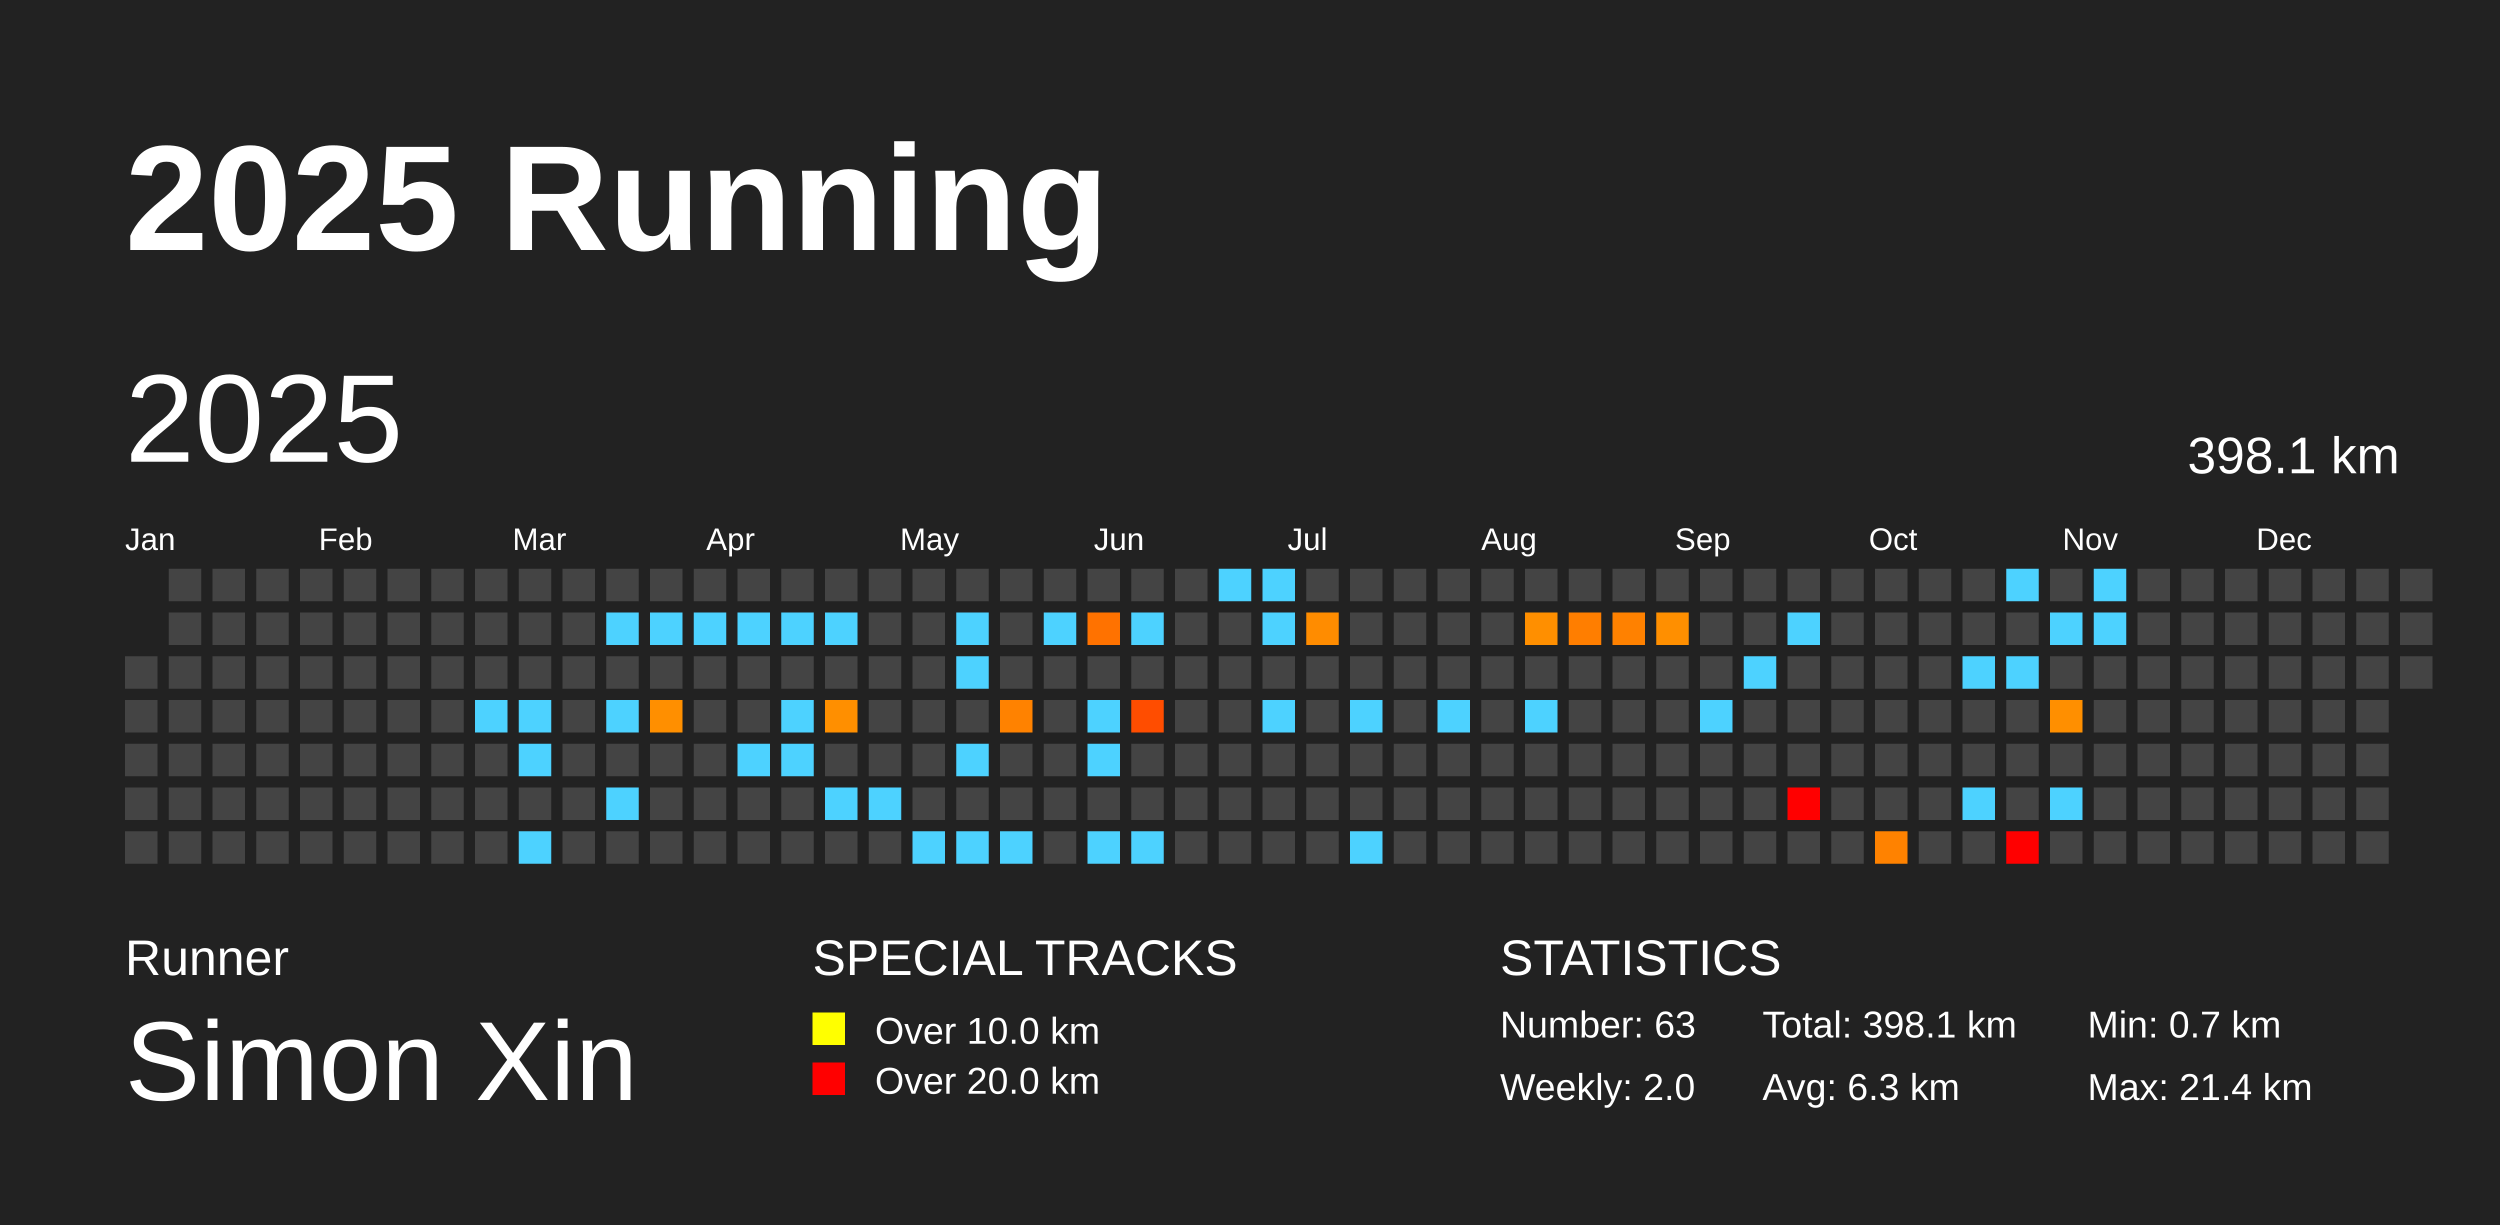
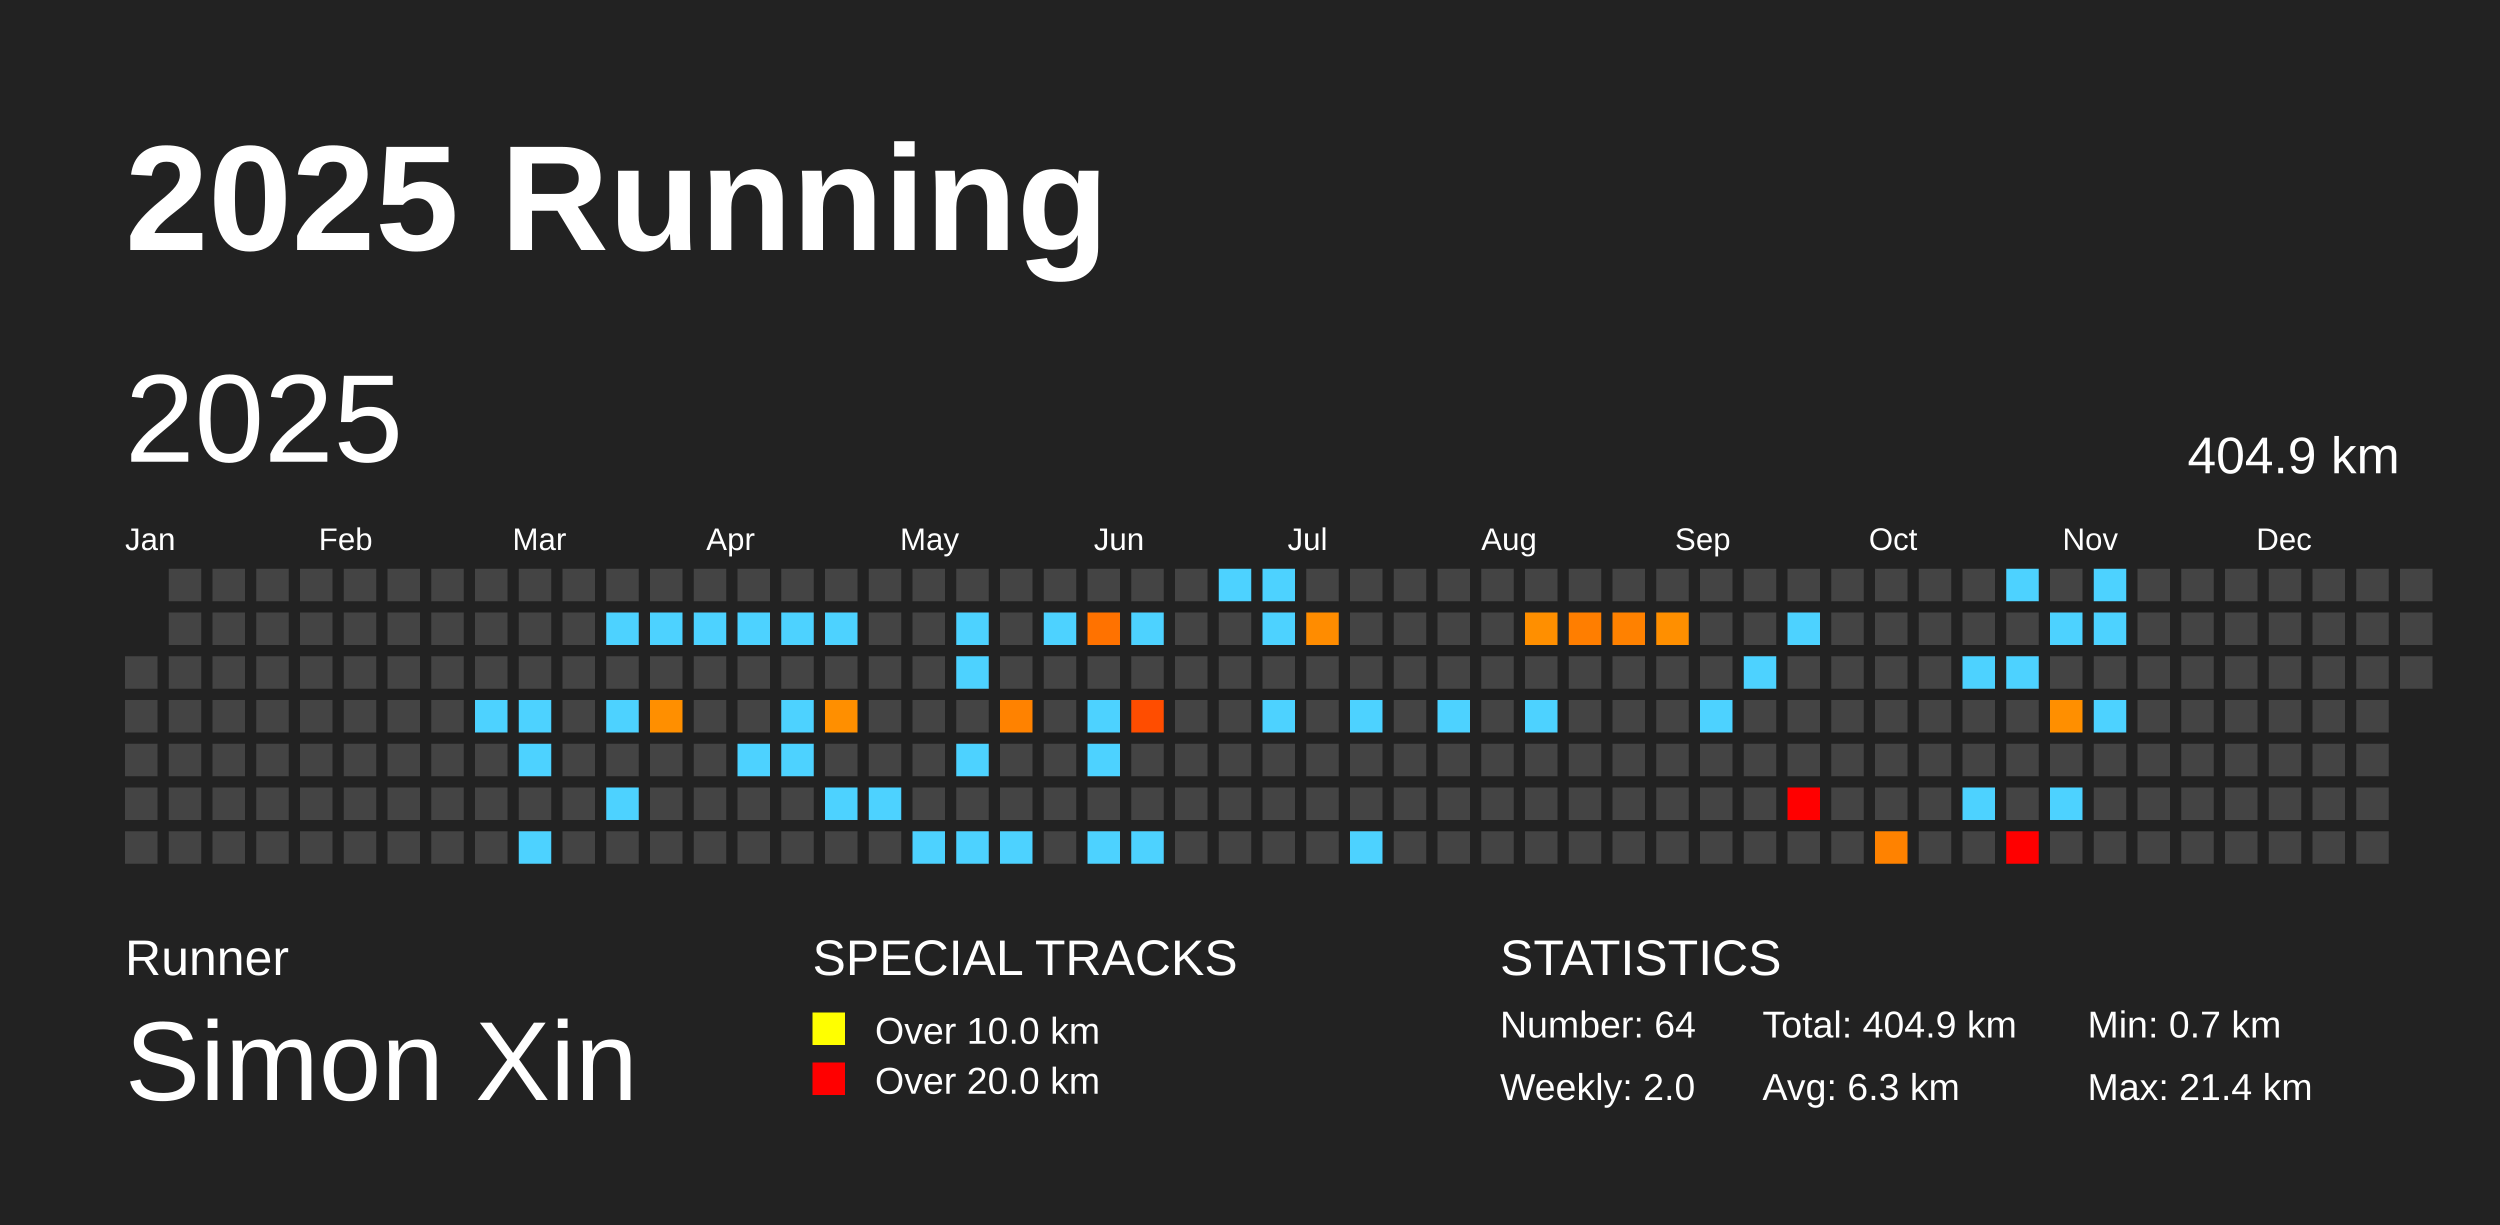
<svg xmlns="http://www.w3.org/2000/svg" baseProfile="full" height="98mm" version="1.1" viewBox="0,0,200,98" width="200mm">
  <defs />
  <rect fill="#222222" height="98" width="200" x="0" y="0" />
  <text fill="#FFFFFF" style="font-size:12px; font-family:Arial; font-weight:bold;" x="10" y="20">2025 Running</text>
  <text fill="#FFFFFF" style="font-size:4px; font-family:Arial" x="10" y="78">Runner</text>
  <text fill="#FFFFFF" style="font-size:9px; font-family:Arial" x="10" y="88">Simon Xin</text>
  <text fill="#FFFFFF" style="font-size:4px; font-family:Arial" x="65" y="78">SPECIAL TRACKS</text>
  <rect fill="yellow" height="2.6" width="2.6" x="65" y="81" />
  <text fill="#FFFFFF" style="font-size:3px; font-family:Arial" x="70" y="83.5">Over 10.0 km</text>
  <rect fill="red" height="2.6" width="2.6" x="65" y="85" />
  <text fill="#FFFFFF" style="font-size:3px; font-family:Arial" x="70" y="87.5">Over 20.0 km</text>
  <text fill="#FFFFFF" style="font-size:4px; font-family:Arial" x="120" y="78">STATISTICS</text>
-   <text fill="#FFFFFF" style="font-size:3px; font-family:Arial" x="120" y="83">Number: 63</text>
+   <text fill="#FFFFFF" style="font-size:3px; font-family:Arial" x="120" y="83">Number: 64</text>
  <text fill="#FFFFFF" style="font-size:3px; font-family:Arial" x="120" y="88">Weekly: 2.0</text>
-   <text fill="#FFFFFF" style="font-size:3px; font-family:Arial" x="141" y="83">Total: 398.1 km</text>
+   <text fill="#FFFFFF" style="font-size:3px; font-family:Arial" x="141" y="83">Total: 404.9 km</text>
  <text fill="#FFFFFF" style="font-size:3px; font-family:Arial" x="141" y="88">Avg: 6.3 km</text>
  <text fill="#FFFFFF" style="font-size:3px; font-family:Arial" x="167" y="83">Min: 0.7 km</text>
  <text fill="#FFFFFF" style="font-size:3px; font-family:Arial" x="167" y="88">Max: 21.4 km</text>
  <text dominant-baseline="hanging" fill="#FFFFFF" style="font-size:10.0px; font-family:Arial;" x="10" y="30">2025</text>
-   <text dominant-baseline="hanging" fill="#FFFFFF" style="font-size:4.125px; font-family:Arial;" x="175" y="35">398.1 km</text>
+   <text dominant-baseline="hanging" fill="#FFFFFF" style="font-size:4.125px; font-family:Arial;" x="175" y="35">404.9 km</text>
  <text fill="#FFFFFF" style="font-size:2.5px; font-family:Arial" x="10.0" y="44">Jan</text>
  <text fill="#FFFFFF" style="font-size:2.5px; font-family:Arial" x="25.5" y="44">Feb</text>
  <text fill="#FFFFFF" style="font-size:2.5px; font-family:Arial" x="41.0" y="44">Mar</text>
  <text fill="#FFFFFF" style="font-size:2.5px; font-family:Arial" x="56.5" y="44">Apr</text>
  <text fill="#FFFFFF" style="font-size:2.5px; font-family:Arial" x="72.0" y="44">May</text>
  <text fill="#FFFFFF" style="font-size:2.5px; font-family:Arial" x="87.5" y="44">Jun</text>
  <text fill="#FFFFFF" style="font-size:2.5px; font-family:Arial" x="103.0" y="44">Jul</text>
  <text fill="#FFFFFF" style="font-size:2.5px; font-family:Arial" x="118.5" y="44">Aug</text>
  <text fill="#FFFFFF" style="font-size:2.5px; font-family:Arial" x="134.0" y="44">Sep</text>
  <text fill="#FFFFFF" style="font-size:2.5px; font-family:Arial" x="149.5" y="44">Oct</text>
  <text fill="#FFFFFF" style="font-size:2.5px; font-family:Arial" x="165.0" y="44">Nov</text>
  <text fill="#FFFFFF" style="font-size:2.5px; font-family:Arial" x="180.5" y="44">Dec</text>
  <rect fill="#444444" height="2.6" width="2.6" x="10.0" y="52.5" />
  <rect fill="#444444" height="2.6" width="2.6" x="10.0" y="56.0" />
  <rect fill="#444444" height="2.6" width="2.6" x="10.0" y="59.5" />
  <rect fill="#444444" height="2.6" width="2.6" x="10.0" y="63.0" />
  <rect fill="#444444" height="2.6" width="2.6" x="10.0" y="66.5" />
  <rect fill="#444444" height="2.6" width="2.6" x="13.5" y="45.5" />
  <rect fill="#444444" height="2.6" width="2.6" x="13.5" y="49.0" />
  <rect fill="#444444" height="2.6" width="2.6" x="13.5" y="52.5" />
  <rect fill="#444444" height="2.6" width="2.6" x="13.5" y="56.0" />
  <rect fill="#444444" height="2.6" width="2.6" x="13.5" y="59.5" />
  <rect fill="#444444" height="2.6" width="2.6" x="13.5" y="63.0" />
  <rect fill="#444444" height="2.6" width="2.6" x="13.5" y="66.5" />
  <rect fill="#444444" height="2.6" width="2.6" x="17.0" y="45.5" />
  <rect fill="#444444" height="2.6" width="2.6" x="17.0" y="49.0" />
  <rect fill="#444444" height="2.6" width="2.6" x="17.0" y="52.5" />
  <rect fill="#444444" height="2.6" width="2.6" x="17.0" y="56.0" />
  <rect fill="#444444" height="2.6" width="2.6" x="17.0" y="59.5" />
  <rect fill="#444444" height="2.6" width="2.6" x="17.0" y="63.0" />
  <rect fill="#444444" height="2.6" width="2.6" x="17.0" y="66.5" />
  <rect fill="#444444" height="2.6" width="2.6" x="20.5" y="45.5" />
  <rect fill="#444444" height="2.6" width="2.6" x="20.5" y="49.0" />
  <rect fill="#444444" height="2.6" width="2.6" x="20.5" y="52.5" />
  <rect fill="#444444" height="2.6" width="2.6" x="20.5" y="56.0" />
  <rect fill="#444444" height="2.6" width="2.6" x="20.5" y="59.5" />
  <rect fill="#444444" height="2.6" width="2.6" x="20.5" y="63.0" />
  <rect fill="#444444" height="2.6" width="2.6" x="20.5" y="66.5" />
  <rect fill="#444444" height="2.6" width="2.6" x="24.0" y="45.5" />
  <rect fill="#444444" height="2.6" width="2.6" x="24.0" y="49.0" />
  <rect fill="#444444" height="2.6" width="2.6" x="24.0" y="52.5" />
  <rect fill="#444444" height="2.6" width="2.6" x="24.0" y="56.0" />
  <rect fill="#444444" height="2.6" width="2.6" x="24.0" y="59.5" />
  <rect fill="#444444" height="2.6" width="2.6" x="24.0" y="63.0" />
  <rect fill="#444444" height="2.6" width="2.6" x="24.0" y="66.5" />
  <rect fill="#444444" height="2.6" width="2.6" x="27.5" y="45.5" />
  <rect fill="#444444" height="2.6" width="2.6" x="27.5" y="49.0" />
  <rect fill="#444444" height="2.6" width="2.6" x="27.5" y="52.5" />
  <rect fill="#444444" height="2.6" width="2.6" x="27.5" y="56.0" />
  <rect fill="#444444" height="2.6" width="2.6" x="27.5" y="59.5" />
  <rect fill="#444444" height="2.6" width="2.6" x="27.5" y="63.0" />
  <rect fill="#444444" height="2.6" width="2.6" x="27.5" y="66.5" />
  <rect fill="#444444" height="2.6" width="2.6" x="31.0" y="45.5" />
  <rect fill="#444444" height="2.6" width="2.6" x="31.0" y="49.0" />
  <rect fill="#444444" height="2.6" width="2.6" x="31.0" y="52.5" />
  <rect fill="#444444" height="2.6" width="2.6" x="31.0" y="56.0" />
  <rect fill="#444444" height="2.6" width="2.6" x="31.0" y="59.5" />
  <rect fill="#444444" height="2.6" width="2.6" x="31.0" y="63.0" />
  <rect fill="#444444" height="2.6" width="2.6" x="31.0" y="66.5" />
  <rect fill="#444444" height="2.6" width="2.6" x="34.5" y="45.5" />
  <rect fill="#444444" height="2.6" width="2.6" x="34.5" y="49.0" />
  <rect fill="#444444" height="2.6" width="2.6" x="34.5" y="52.5" />
  <rect fill="#444444" height="2.6" width="2.6" x="34.5" y="56.0" />
  <rect fill="#444444" height="2.6" width="2.6" x="34.5" y="59.5" />
  <rect fill="#444444" height="2.6" width="2.6" x="34.5" y="63.0" />
  <rect fill="#444444" height="2.6" width="2.6" x="34.5" y="66.5" />
  <rect fill="#444444" height="2.6" width="2.6" x="38.0" y="45.5" />
  <rect fill="#444444" height="2.6" width="2.6" x="38.0" y="49.0" />
  <rect fill="#444444" height="2.6" width="2.6" x="38.0" y="52.5" />
  <rect fill="#4dd2ff" height="2.6" width="2.6" x="38.0" y="56.0" />
  <rect fill="#444444" height="2.6" width="2.6" x="38.0" y="59.5" />
  <rect fill="#444444" height="2.6" width="2.6" x="38.0" y="63.0" />
  <rect fill="#444444" height="2.6" width="2.6" x="38.0" y="66.5" />
  <rect fill="#444444" height="2.6" width="2.6" x="41.5" y="45.5" />
  <rect fill="#444444" height="2.6" width="2.6" x="41.5" y="49.0" />
  <rect fill="#444444" height="2.6" width="2.6" x="41.5" y="52.5" />
  <rect fill="#4dd2ff" height="2.6" width="2.6" x="41.5" y="56.0" />
  <rect fill="#4dd2ff" height="2.6" width="2.6" x="41.5" y="59.5" />
  <rect fill="#444444" height="2.6" width="2.6" x="41.5" y="63.0" />
  <rect fill="#4dd2ff" height="2.6" width="2.6" x="41.5" y="66.5" />
  <rect fill="#444444" height="2.6" width="2.6" x="45.0" y="45.5" />
  <rect fill="#444444" height="2.6" width="2.6" x="45.0" y="49.0" />
  <rect fill="#444444" height="2.6" width="2.6" x="45.0" y="52.5" />
  <rect fill="#444444" height="2.6" width="2.6" x="45.0" y="56.0" />
  <rect fill="#444444" height="2.6" width="2.6" x="45.0" y="59.5" />
  <rect fill="#444444" height="2.6" width="2.6" x="45.0" y="63.0" />
  <rect fill="#444444" height="2.6" width="2.6" x="45.0" y="66.5" />
  <rect fill="#444444" height="2.6" width="2.6" x="48.5" y="45.5" />
  <rect fill="#4dd2ff" height="2.6" width="2.6" x="48.5" y="49.0" />
  <rect fill="#444444" height="2.6" width="2.6" x="48.5" y="52.5" />
  <rect fill="#4dd2ff" height="2.6" width="2.6" x="48.5" y="56.0" />
  <rect fill="#444444" height="2.6" width="2.6" x="48.5" y="59.5" />
  <rect fill="#4dd2ff" height="2.6" width="2.6" x="48.5" y="63.0" />
  <rect fill="#444444" height="2.6" width="2.6" x="48.5" y="66.5" />
  <rect fill="#444444" height="2.6" width="2.6" x="52.0" y="45.5" />
  <rect fill="#4dd2ff" height="2.6" width="2.6" x="52.0" y="49.0" />
  <rect fill="#444444" height="2.6" width="2.6" x="52.0" y="52.5" />
  <rect fill="#ff8f00" height="2.6" width="2.6" x="52.0" y="56.0" />
  <rect fill="#444444" height="2.6" width="2.6" x="52.0" y="59.5" />
  <rect fill="#444444" height="2.6" width="2.6" x="52.0" y="63.0" />
  <rect fill="#444444" height="2.6" width="2.6" x="52.0" y="66.5" />
  <rect fill="#444444" height="2.6" width="2.6" x="55.5" y="45.5" />
  <rect fill="#4dd2ff" height="2.6" width="2.6" x="55.5" y="49.0" />
  <rect fill="#444444" height="2.6" width="2.6" x="55.5" y="52.5" />
  <rect fill="#444444" height="2.6" width="2.6" x="55.5" y="56.0" />
  <rect fill="#444444" height="2.6" width="2.6" x="55.5" y="59.5" />
  <rect fill="#444444" height="2.6" width="2.6" x="55.5" y="63.0" />
  <rect fill="#444444" height="2.6" width="2.6" x="55.5" y="66.5" />
  <rect fill="#444444" height="2.6" width="2.6" x="59.0" y="45.5" />
  <rect fill="#4dd2ff" height="2.6" width="2.6" x="59.0" y="49.0" />
  <rect fill="#444444" height="2.6" width="2.6" x="59.0" y="52.5" />
  <rect fill="#444444" height="2.6" width="2.6" x="59.0" y="56.0" />
  <rect fill="#4dd2ff" height="2.6" width="2.6" x="59.0" y="59.5" />
  <rect fill="#444444" height="2.6" width="2.6" x="59.0" y="63.0" />
  <rect fill="#444444" height="2.6" width="2.6" x="59.0" y="66.5" />
  <rect fill="#444444" height="2.6" width="2.6" x="62.5" y="45.5" />
  <rect fill="#4dd2ff" height="2.6" width="2.6" x="62.5" y="49.0" />
  <rect fill="#444444" height="2.6" width="2.6" x="62.5" y="52.5" />
  <rect fill="#4dd2ff" height="2.6" width="2.6" x="62.5" y="56.0" />
  <rect fill="#4dd2ff" height="2.6" width="2.6" x="62.5" y="59.5" />
  <rect fill="#444444" height="2.6" width="2.6" x="62.5" y="63.0" />
  <rect fill="#444444" height="2.6" width="2.6" x="62.5" y="66.5" />
  <rect fill="#444444" height="2.6" width="2.6" x="66.0" y="45.5" />
  <rect fill="#4dd2ff" height="2.6" width="2.6" x="66.0" y="49.0" />
  <rect fill="#444444" height="2.6" width="2.6" x="66.0" y="52.5" />
  <rect fill="#ff8f00" height="2.6" width="2.6" x="66.0" y="56.0" />
  <rect fill="#444444" height="2.6" width="2.6" x="66.0" y="59.5" />
  <rect fill="#4dd2ff" height="2.6" width="2.6" x="66.0" y="63.0" />
  <rect fill="#444444" height="2.6" width="2.6" x="66.0" y="66.5" />
  <rect fill="#444444" height="2.6" width="2.6" x="69.5" y="45.5" />
  <rect fill="#444444" height="2.6" width="2.6" x="69.5" y="49.0" />
  <rect fill="#444444" height="2.6" width="2.6" x="69.5" y="52.5" />
  <rect fill="#444444" height="2.6" width="2.6" x="69.5" y="56.0" />
  <rect fill="#444444" height="2.6" width="2.6" x="69.5" y="59.5" />
  <rect fill="#4dd2ff" height="2.6" width="2.6" x="69.5" y="63.0" />
  <rect fill="#444444" height="2.6" width="2.6" x="69.5" y="66.5" />
  <rect fill="#444444" height="2.6" width="2.6" x="73.0" y="45.5" />
  <rect fill="#444444" height="2.6" width="2.6" x="73.0" y="49.0" />
  <rect fill="#444444" height="2.6" width="2.6" x="73.0" y="52.5" />
  <rect fill="#444444" height="2.6" width="2.6" x="73.0" y="56.0" />
  <rect fill="#444444" height="2.6" width="2.6" x="73.0" y="59.5" />
  <rect fill="#444444" height="2.6" width="2.6" x="73.0" y="63.0" />
  <rect fill="#4dd2ff" height="2.6" width="2.6" x="73.0" y="66.5" />
  <rect fill="#444444" height="2.6" width="2.6" x="76.5" y="45.5" />
  <rect fill="#4dd2ff" height="2.6" width="2.6" x="76.5" y="49.0" />
  <rect fill="#4dd2ff" height="2.6" width="2.6" x="76.5" y="52.5" />
  <rect fill="#444444" height="2.6" width="2.6" x="76.5" y="56.0" />
  <rect fill="#4dd2ff" height="2.6" width="2.6" x="76.5" y="59.5" />
  <rect fill="#444444" height="2.6" width="2.6" x="76.5" y="63.0" />
  <rect fill="#4dd2ff" height="2.6" width="2.6" x="76.5" y="66.5" />
  <rect fill="#444444" height="2.6" width="2.6" x="80.0" y="45.5" />
  <rect fill="#444444" height="2.6" width="2.6" x="80.0" y="49.0" />
  <rect fill="#444444" height="2.6" width="2.6" x="80.0" y="52.5" />
  <rect fill="#ff8200" height="2.6" width="2.6" x="80.0" y="56.0" />
  <rect fill="#444444" height="2.6" width="2.6" x="80.0" y="59.5" />
  <rect fill="#444444" height="2.6" width="2.6" x="80.0" y="63.0" />
  <rect fill="#4dd2ff" height="2.6" width="2.6" x="80.0" y="66.5" />
  <rect fill="#444444" height="2.6" width="2.6" x="83.5" y="45.5" />
  <rect fill="#4dd2ff" height="2.6" width="2.6" x="83.5" y="49.0" />
  <rect fill="#444444" height="2.6" width="2.6" x="83.5" y="52.5" />
  <rect fill="#444444" height="2.6" width="2.6" x="83.5" y="56.0" />
  <rect fill="#444444" height="2.6" width="2.6" x="83.5" y="59.5" />
  <rect fill="#444444" height="2.6" width="2.6" x="83.5" y="63.0" />
  <rect fill="#444444" height="2.6" width="2.6" x="83.5" y="66.5" />
  <rect fill="#444444" height="2.6" width="2.6" x="87.0" y="45.5" />
  <rect fill="#ff7200" height="2.6" width="2.6" x="87.0" y="49.0" />
  <rect fill="#444444" height="2.6" width="2.6" x="87.0" y="52.5" />
  <rect fill="#4dd2ff" height="2.6" width="2.6" x="87.0" y="56.0" />
  <rect fill="#4dd2ff" height="2.6" width="2.6" x="87.0" y="59.5" />
  <rect fill="#444444" height="2.6" width="2.6" x="87.0" y="63.0" />
  <rect fill="#4dd2ff" height="2.6" width="2.6" x="87.0" y="66.5" />
  <rect fill="#444444" height="2.6" width="2.6" x="90.5" y="45.5" />
  <rect fill="#4dd2ff" height="2.6" width="2.6" x="90.5" y="49.0" />
  <rect fill="#444444" height="2.6" width="2.6" x="90.5" y="52.5" />
  <rect fill="#ff4d00" height="2.6" width="2.6" x="90.5" y="56.0" />
  <rect fill="#444444" height="2.6" width="2.6" x="90.5" y="59.5" />
  <rect fill="#444444" height="2.6" width="2.6" x="90.5" y="63.0" />
  <rect fill="#4dd2ff" height="2.6" width="2.6" x="90.5" y="66.5" />
  <rect fill="#444444" height="2.6" width="2.6" x="94.0" y="45.5" />
  <rect fill="#444444" height="2.6" width="2.6" x="94.0" y="49.0" />
  <rect fill="#444444" height="2.6" width="2.6" x="94.0" y="52.5" />
  <rect fill="#444444" height="2.6" width="2.6" x="94.0" y="56.0" />
  <rect fill="#444444" height="2.6" width="2.6" x="94.0" y="59.5" />
  <rect fill="#444444" height="2.6" width="2.6" x="94.0" y="63.0" />
  <rect fill="#444444" height="2.6" width="2.6" x="94.0" y="66.5" />
  <rect fill="#4dd2ff" height="2.6" width="2.6" x="97.5" y="45.5" />
  <rect fill="#444444" height="2.6" width="2.6" x="97.5" y="49.0" />
  <rect fill="#444444" height="2.6" width="2.6" x="97.5" y="52.5" />
  <rect fill="#444444" height="2.6" width="2.6" x="97.5" y="56.0" />
  <rect fill="#444444" height="2.6" width="2.6" x="97.5" y="59.5" />
  <rect fill="#444444" height="2.6" width="2.6" x="97.5" y="63.0" />
  <rect fill="#444444" height="2.6" width="2.6" x="97.5" y="66.5" />
  <rect fill="#4dd2ff" height="2.6" width="2.6" x="101.0" y="45.5" />
  <rect fill="#4dd2ff" height="2.6" width="2.6" x="101.0" y="49.0" />
  <rect fill="#444444" height="2.6" width="2.6" x="101.0" y="52.5" />
  <rect fill="#4dd2ff" height="2.6" width="2.6" x="101.0" y="56.0" />
  <rect fill="#444444" height="2.6" width="2.6" x="101.0" y="59.5" />
  <rect fill="#444444" height="2.6" width="2.6" x="101.0" y="63.0" />
  <rect fill="#444444" height="2.6" width="2.6" x="101.0" y="66.5" />
  <rect fill="#444444" height="2.6" width="2.6" x="104.5" y="45.5" />
  <rect fill="#ff8c00" height="2.6" width="2.6" x="104.5" y="49.0" />
  <rect fill="#444444" height="2.6" width="2.6" x="104.5" y="52.5" />
  <rect fill="#444444" height="2.6" width="2.6" x="104.5" y="56.0" />
  <rect fill="#444444" height="2.6" width="2.6" x="104.5" y="59.5" />
  <rect fill="#444444" height="2.6" width="2.6" x="104.5" y="63.0" />
  <rect fill="#444444" height="2.6" width="2.6" x="104.5" y="66.5" />
  <rect fill="#444444" height="2.6" width="2.6" x="108.0" y="45.5" />
  <rect fill="#444444" height="2.6" width="2.6" x="108.0" y="49.0" />
  <rect fill="#444444" height="2.6" width="2.6" x="108.0" y="52.5" />
  <rect fill="#4dd2ff" height="2.6" width="2.6" x="108.0" y="56.0" />
  <rect fill="#444444" height="2.6" width="2.6" x="108.0" y="59.5" />
  <rect fill="#444444" height="2.6" width="2.6" x="108.0" y="63.0" />
  <rect fill="#4dd2ff" height="2.6" width="2.6" x="108.0" y="66.5" />
  <rect fill="#444444" height="2.6" width="2.6" x="111.5" y="45.5" />
  <rect fill="#444444" height="2.6" width="2.6" x="111.5" y="49.0" />
  <rect fill="#444444" height="2.6" width="2.6" x="111.5" y="52.5" />
  <rect fill="#444444" height="2.6" width="2.6" x="111.5" y="56.0" />
  <rect fill="#444444" height="2.6" width="2.6" x="111.5" y="59.5" />
  <rect fill="#444444" height="2.6" width="2.6" x="111.5" y="63.0" />
  <rect fill="#444444" height="2.6" width="2.6" x="111.5" y="66.5" />
  <rect fill="#444444" height="2.6" width="2.6" x="115.0" y="45.5" />
  <rect fill="#444444" height="2.6" width="2.6" x="115.0" y="49.0" />
  <rect fill="#444444" height="2.6" width="2.6" x="115.0" y="52.5" />
  <rect fill="#4dd2ff" height="2.6" width="2.6" x="115.0" y="56.0" />
  <rect fill="#444444" height="2.6" width="2.6" x="115.0" y="59.5" />
  <rect fill="#444444" height="2.6" width="2.6" x="115.0" y="63.0" />
  <rect fill="#444444" height="2.6" width="2.6" x="115.0" y="66.5" />
  <rect fill="#444444" height="2.6" width="2.6" x="118.5" y="45.5" />
  <rect fill="#444444" height="2.6" width="2.6" x="118.5" y="49.0" />
  <rect fill="#444444" height="2.6" width="2.6" x="118.5" y="52.5" />
  <rect fill="#444444" height="2.6" width="2.6" x="118.5" y="56.0" />
  <rect fill="#444444" height="2.6" width="2.6" x="118.5" y="59.5" />
  <rect fill="#444444" height="2.6" width="2.6" x="118.5" y="63.0" />
  <rect fill="#444444" height="2.6" width="2.6" x="118.5" y="66.5" />
  <rect fill="#444444" height="2.6" width="2.6" x="122.0" y="45.5" />
  <rect fill="#ff8f00" height="2.6" width="2.6" x="122.0" y="49.0" />
  <rect fill="#444444" height="2.6" width="2.6" x="122.0" y="52.5" />
  <rect fill="#4dd2ff" height="2.6" width="2.6" x="122.0" y="56.0" />
  <rect fill="#444444" height="2.6" width="2.6" x="122.0" y="59.5" />
  <rect fill="#444444" height="2.6" width="2.6" x="122.0" y="63.0" />
  <rect fill="#444444" height="2.6" width="2.6" x="122.0" y="66.5" />
  <rect fill="#444444" height="2.6" width="2.6" x="125.5" y="45.5" />
  <rect fill="#ff7e00" height="2.6" width="2.6" x="125.5" y="49.0" />
  <rect fill="#444444" height="2.6" width="2.6" x="125.5" y="52.5" />
  <rect fill="#444444" height="2.6" width="2.6" x="125.5" y="56.0" />
  <rect fill="#444444" height="2.6" width="2.6" x="125.5" y="59.5" />
  <rect fill="#444444" height="2.6" width="2.6" x="125.5" y="63.0" />
  <rect fill="#444444" height="2.6" width="2.6" x="125.5" y="66.5" />
  <rect fill="#444444" height="2.6" width="2.6" x="129.0" y="45.5" />
  <rect fill="#ff8100" height="2.6" width="2.6" x="129.0" y="49.0" />
  <rect fill="#444444" height="2.6" width="2.6" x="129.0" y="52.5" />
  <rect fill="#444444" height="2.6" width="2.6" x="129.0" y="56.0" />
  <rect fill="#444444" height="2.6" width="2.6" x="129.0" y="59.5" />
  <rect fill="#444444" height="2.6" width="2.6" x="129.0" y="63.0" />
  <rect fill="#444444" height="2.6" width="2.6" x="129.0" y="66.5" />
  <rect fill="#444444" height="2.6" width="2.6" x="132.5" y="45.5" />
  <rect fill="#ff8f00" height="2.6" width="2.6" x="132.5" y="49.0" />
  <rect fill="#444444" height="2.6" width="2.6" x="132.5" y="52.5" />
  <rect fill="#444444" height="2.6" width="2.6" x="132.5" y="56.0" />
  <rect fill="#444444" height="2.6" width="2.6" x="132.5" y="59.5" />
  <rect fill="#444444" height="2.6" width="2.6" x="132.5" y="63.0" />
  <rect fill="#444444" height="2.6" width="2.6" x="132.5" y="66.5" />
  <rect fill="#444444" height="2.6" width="2.6" x="136.0" y="45.5" />
  <rect fill="#444444" height="2.6" width="2.6" x="136.0" y="49.0" />
  <rect fill="#444444" height="2.6" width="2.6" x="136.0" y="52.5" />
  <rect fill="#4dd2ff" height="2.6" width="2.6" x="136.0" y="56.0" />
  <rect fill="#444444" height="2.6" width="2.6" x="136.0" y="59.5" />
  <rect fill="#444444" height="2.6" width="2.6" x="136.0" y="63.0" />
  <rect fill="#444444" height="2.6" width="2.6" x="136.0" y="66.5" />
  <rect fill="#444444" height="2.6" width="2.6" x="139.5" y="45.5" />
  <rect fill="#444444" height="2.6" width="2.6" x="139.5" y="49.0" />
  <rect fill="#4dd2ff" height="2.6" width="2.6" x="139.5" y="52.5" />
  <rect fill="#444444" height="2.6" width="2.6" x="139.5" y="56.0" />
  <rect fill="#444444" height="2.6" width="2.6" x="139.5" y="59.5" />
  <rect fill="#444444" height="2.6" width="2.6" x="139.5" y="63.0" />
  <rect fill="#444444" height="2.6" width="2.6" x="139.5" y="66.5" />
  <rect fill="#444444" height="2.6" width="2.6" x="143.0" y="45.5" />
  <rect fill="#4dd2ff" height="2.6" width="2.6" x="143.0" y="49.0" />
  <rect fill="#444444" height="2.6" width="2.6" x="143.0" y="52.5" />
  <rect fill="#444444" height="2.6" width="2.6" x="143.0" y="56.0" />
  <rect fill="#444444" height="2.6" width="2.6" x="143.0" y="59.5" />
  <rect fill="red" height="2.6" width="2.6" x="143.0" y="63.0" />
  <rect fill="#444444" height="2.6" width="2.6" x="143.0" y="66.5" />
  <rect fill="#444444" height="2.6" width="2.6" x="146.5" y="45.5" />
  <rect fill="#444444" height="2.6" width="2.6" x="146.5" y="49.0" />
  <rect fill="#444444" height="2.6" width="2.6" x="146.5" y="52.5" />
  <rect fill="#444444" height="2.6" width="2.6" x="146.5" y="56.0" />
  <rect fill="#444444" height="2.6" width="2.6" x="146.5" y="59.5" />
  <rect fill="#444444" height="2.6" width="2.6" x="146.5" y="63.0" />
  <rect fill="#444444" height="2.6" width="2.6" x="146.5" y="66.5" />
  <rect fill="#444444" height="2.6" width="2.6" x="150.0" y="45.5" />
  <rect fill="#444444" height="2.6" width="2.6" x="150.0" y="49.0" />
  <rect fill="#444444" height="2.6" width="2.6" x="150.0" y="52.5" />
  <rect fill="#444444" height="2.6" width="2.6" x="150.0" y="56.0" />
  <rect fill="#444444" height="2.6" width="2.6" x="150.0" y="59.5" />
  <rect fill="#444444" height="2.6" width="2.6" x="150.0" y="63.0" />
  <rect fill="#ff8200" height="2.6" width="2.6" x="150.0" y="66.5" />
  <rect fill="#444444" height="2.6" width="2.6" x="153.5" y="45.5" />
  <rect fill="#444444" height="2.6" width="2.6" x="153.5" y="49.0" />
  <rect fill="#444444" height="2.6" width="2.6" x="153.5" y="52.5" />
  <rect fill="#444444" height="2.6" width="2.6" x="153.5" y="56.0" />
  <rect fill="#444444" height="2.6" width="2.6" x="153.5" y="59.5" />
  <rect fill="#444444" height="2.6" width="2.6" x="153.5" y="63.0" />
  <rect fill="#444444" height="2.6" width="2.6" x="153.5" y="66.5" />
  <rect fill="#444444" height="2.6" width="2.6" x="157.0" y="45.5" />
  <rect fill="#444444" height="2.6" width="2.6" x="157.0" y="49.0" />
  <rect fill="#4dd2ff" height="2.6" width="2.6" x="157.0" y="52.5" />
  <rect fill="#444444" height="2.6" width="2.6" x="157.0" y="56.0" />
  <rect fill="#444444" height="2.6" width="2.6" x="157.0" y="59.5" />
  <rect fill="#4dd2ff" height="2.6" width="2.6" x="157.0" y="63.0" />
  <rect fill="#444444" height="2.6" width="2.6" x="157.0" y="66.5" />
  <rect fill="#4dd2ff" height="2.6" width="2.6" x="160.5" y="45.5" />
  <rect fill="#444444" height="2.6" width="2.6" x="160.5" y="49.0" />
  <rect fill="#4dd2ff" height="2.6" width="2.6" x="160.5" y="52.5" />
  <rect fill="#444444" height="2.6" width="2.6" x="160.5" y="56.0" />
  <rect fill="#444444" height="2.6" width="2.6" x="160.5" y="59.5" />
  <rect fill="#444444" height="2.6" width="2.6" x="160.5" y="63.0" />
  <rect fill="red" height="2.6" width="2.6" x="160.5" y="66.5" />
  <rect fill="#444444" height="2.6" width="2.6" x="164.0" y="45.5" />
  <rect fill="#4dd2ff" height="2.6" width="2.6" x="164.0" y="49.0" />
  <rect fill="#444444" height="2.6" width="2.6" x="164.0" y="52.5" />
  <rect fill="#ff8f00" height="2.6" width="2.6" x="164.0" y="56.0" />
  <rect fill="#444444" height="2.6" width="2.6" x="164.0" y="59.5" />
  <rect fill="#4dd2ff" height="2.6" width="2.6" x="164.0" y="63.0" />
  <rect fill="#444444" height="2.6" width="2.6" x="164.0" y="66.5" />
  <rect fill="#4dd2ff" height="2.6" width="2.6" x="167.5" y="45.5" />
  <rect fill="#4dd2ff" height="2.6" width="2.6" x="167.5" y="49.0" />
  <rect fill="#444444" height="2.6" width="2.6" x="167.5" y="52.5" />
-   <rect fill="#444444" height="2.6" width="2.6" x="167.5" y="56.0" />
+   <rect fill="#4dd2ff" height="2.6" width="2.6" x="167.5" y="56.0" />
  <rect fill="#444444" height="2.6" width="2.6" x="167.5" y="59.5" />
  <rect fill="#444444" height="2.6" width="2.6" x="167.5" y="63.0" />
  <rect fill="#444444" height="2.6" width="2.6" x="167.5" y="66.5" />
  <rect fill="#444444" height="2.6" width="2.6" x="171.0" y="45.5" />
  <rect fill="#444444" height="2.6" width="2.6" x="171.0" y="49.0" />
  <rect fill="#444444" height="2.6" width="2.6" x="171.0" y="52.5" />
  <rect fill="#444444" height="2.6" width="2.6" x="171.0" y="56.0" />
  <rect fill="#444444" height="2.6" width="2.6" x="171.0" y="59.5" />
  <rect fill="#444444" height="2.6" width="2.6" x="171.0" y="63.0" />
  <rect fill="#444444" height="2.6" width="2.6" x="171.0" y="66.5" />
  <rect fill="#444444" height="2.6" width="2.6" x="174.5" y="45.5" />
  <rect fill="#444444" height="2.6" width="2.6" x="174.5" y="49.0" />
  <rect fill="#444444" height="2.6" width="2.6" x="174.5" y="52.5" />
  <rect fill="#444444" height="2.6" width="2.6" x="174.5" y="56.0" />
  <rect fill="#444444" height="2.6" width="2.6" x="174.5" y="59.5" />
  <rect fill="#444444" height="2.6" width="2.6" x="174.5" y="63.0" />
  <rect fill="#444444" height="2.6" width="2.6" x="174.5" y="66.5" />
  <rect fill="#444444" height="2.6" width="2.6" x="178.0" y="45.5" />
  <rect fill="#444444" height="2.6" width="2.6" x="178.0" y="49.0" />
  <rect fill="#444444" height="2.6" width="2.6" x="178.0" y="52.5" />
  <rect fill="#444444" height="2.6" width="2.6" x="178.0" y="56.0" />
  <rect fill="#444444" height="2.6" width="2.6" x="178.0" y="59.5" />
  <rect fill="#444444" height="2.6" width="2.6" x="178.0" y="63.0" />
  <rect fill="#444444" height="2.6" width="2.6" x="178.0" y="66.5" />
  <rect fill="#444444" height="2.6" width="2.6" x="181.5" y="45.5" />
  <rect fill="#444444" height="2.6" width="2.6" x="181.5" y="49.0" />
  <rect fill="#444444" height="2.6" width="2.6" x="181.5" y="52.5" />
  <rect fill="#444444" height="2.6" width="2.6" x="181.5" y="56.0" />
  <rect fill="#444444" height="2.6" width="2.6" x="181.5" y="59.5" />
  <rect fill="#444444" height="2.6" width="2.6" x="181.5" y="63.0" />
  <rect fill="#444444" height="2.6" width="2.6" x="181.5" y="66.5" />
  <rect fill="#444444" height="2.6" width="2.6" x="185.0" y="45.5" />
  <rect fill="#444444" height="2.6" width="2.6" x="185.0" y="49.0" />
  <rect fill="#444444" height="2.6" width="2.6" x="185.0" y="52.5" />
  <rect fill="#444444" height="2.6" width="2.6" x="185.0" y="56.0" />
  <rect fill="#444444" height="2.6" width="2.6" x="185.0" y="59.5" />
  <rect fill="#444444" height="2.6" width="2.6" x="185.0" y="63.0" />
  <rect fill="#444444" height="2.6" width="2.6" x="185.0" y="66.5" />
  <rect fill="#444444" height="2.6" width="2.6" x="188.5" y="45.5" />
  <rect fill="#444444" height="2.6" width="2.6" x="188.5" y="49.0" />
  <rect fill="#444444" height="2.6" width="2.6" x="188.5" y="52.5" />
  <rect fill="#444444" height="2.6" width="2.6" x="188.5" y="56.0" />
  <rect fill="#444444" height="2.6" width="2.6" x="188.5" y="59.5" />
  <rect fill="#444444" height="2.6" width="2.6" x="188.5" y="63.0" />
  <rect fill="#444444" height="2.6" width="2.6" x="188.5" y="66.5" />
  <rect fill="#444444" height="2.6" width="2.6" x="192.0" y="45.5" />
  <rect fill="#444444" height="2.6" width="2.6" x="192.0" y="49.0" />
  <rect fill="#444444" height="2.6" width="2.6" x="192.0" y="52.5" />
</svg>
